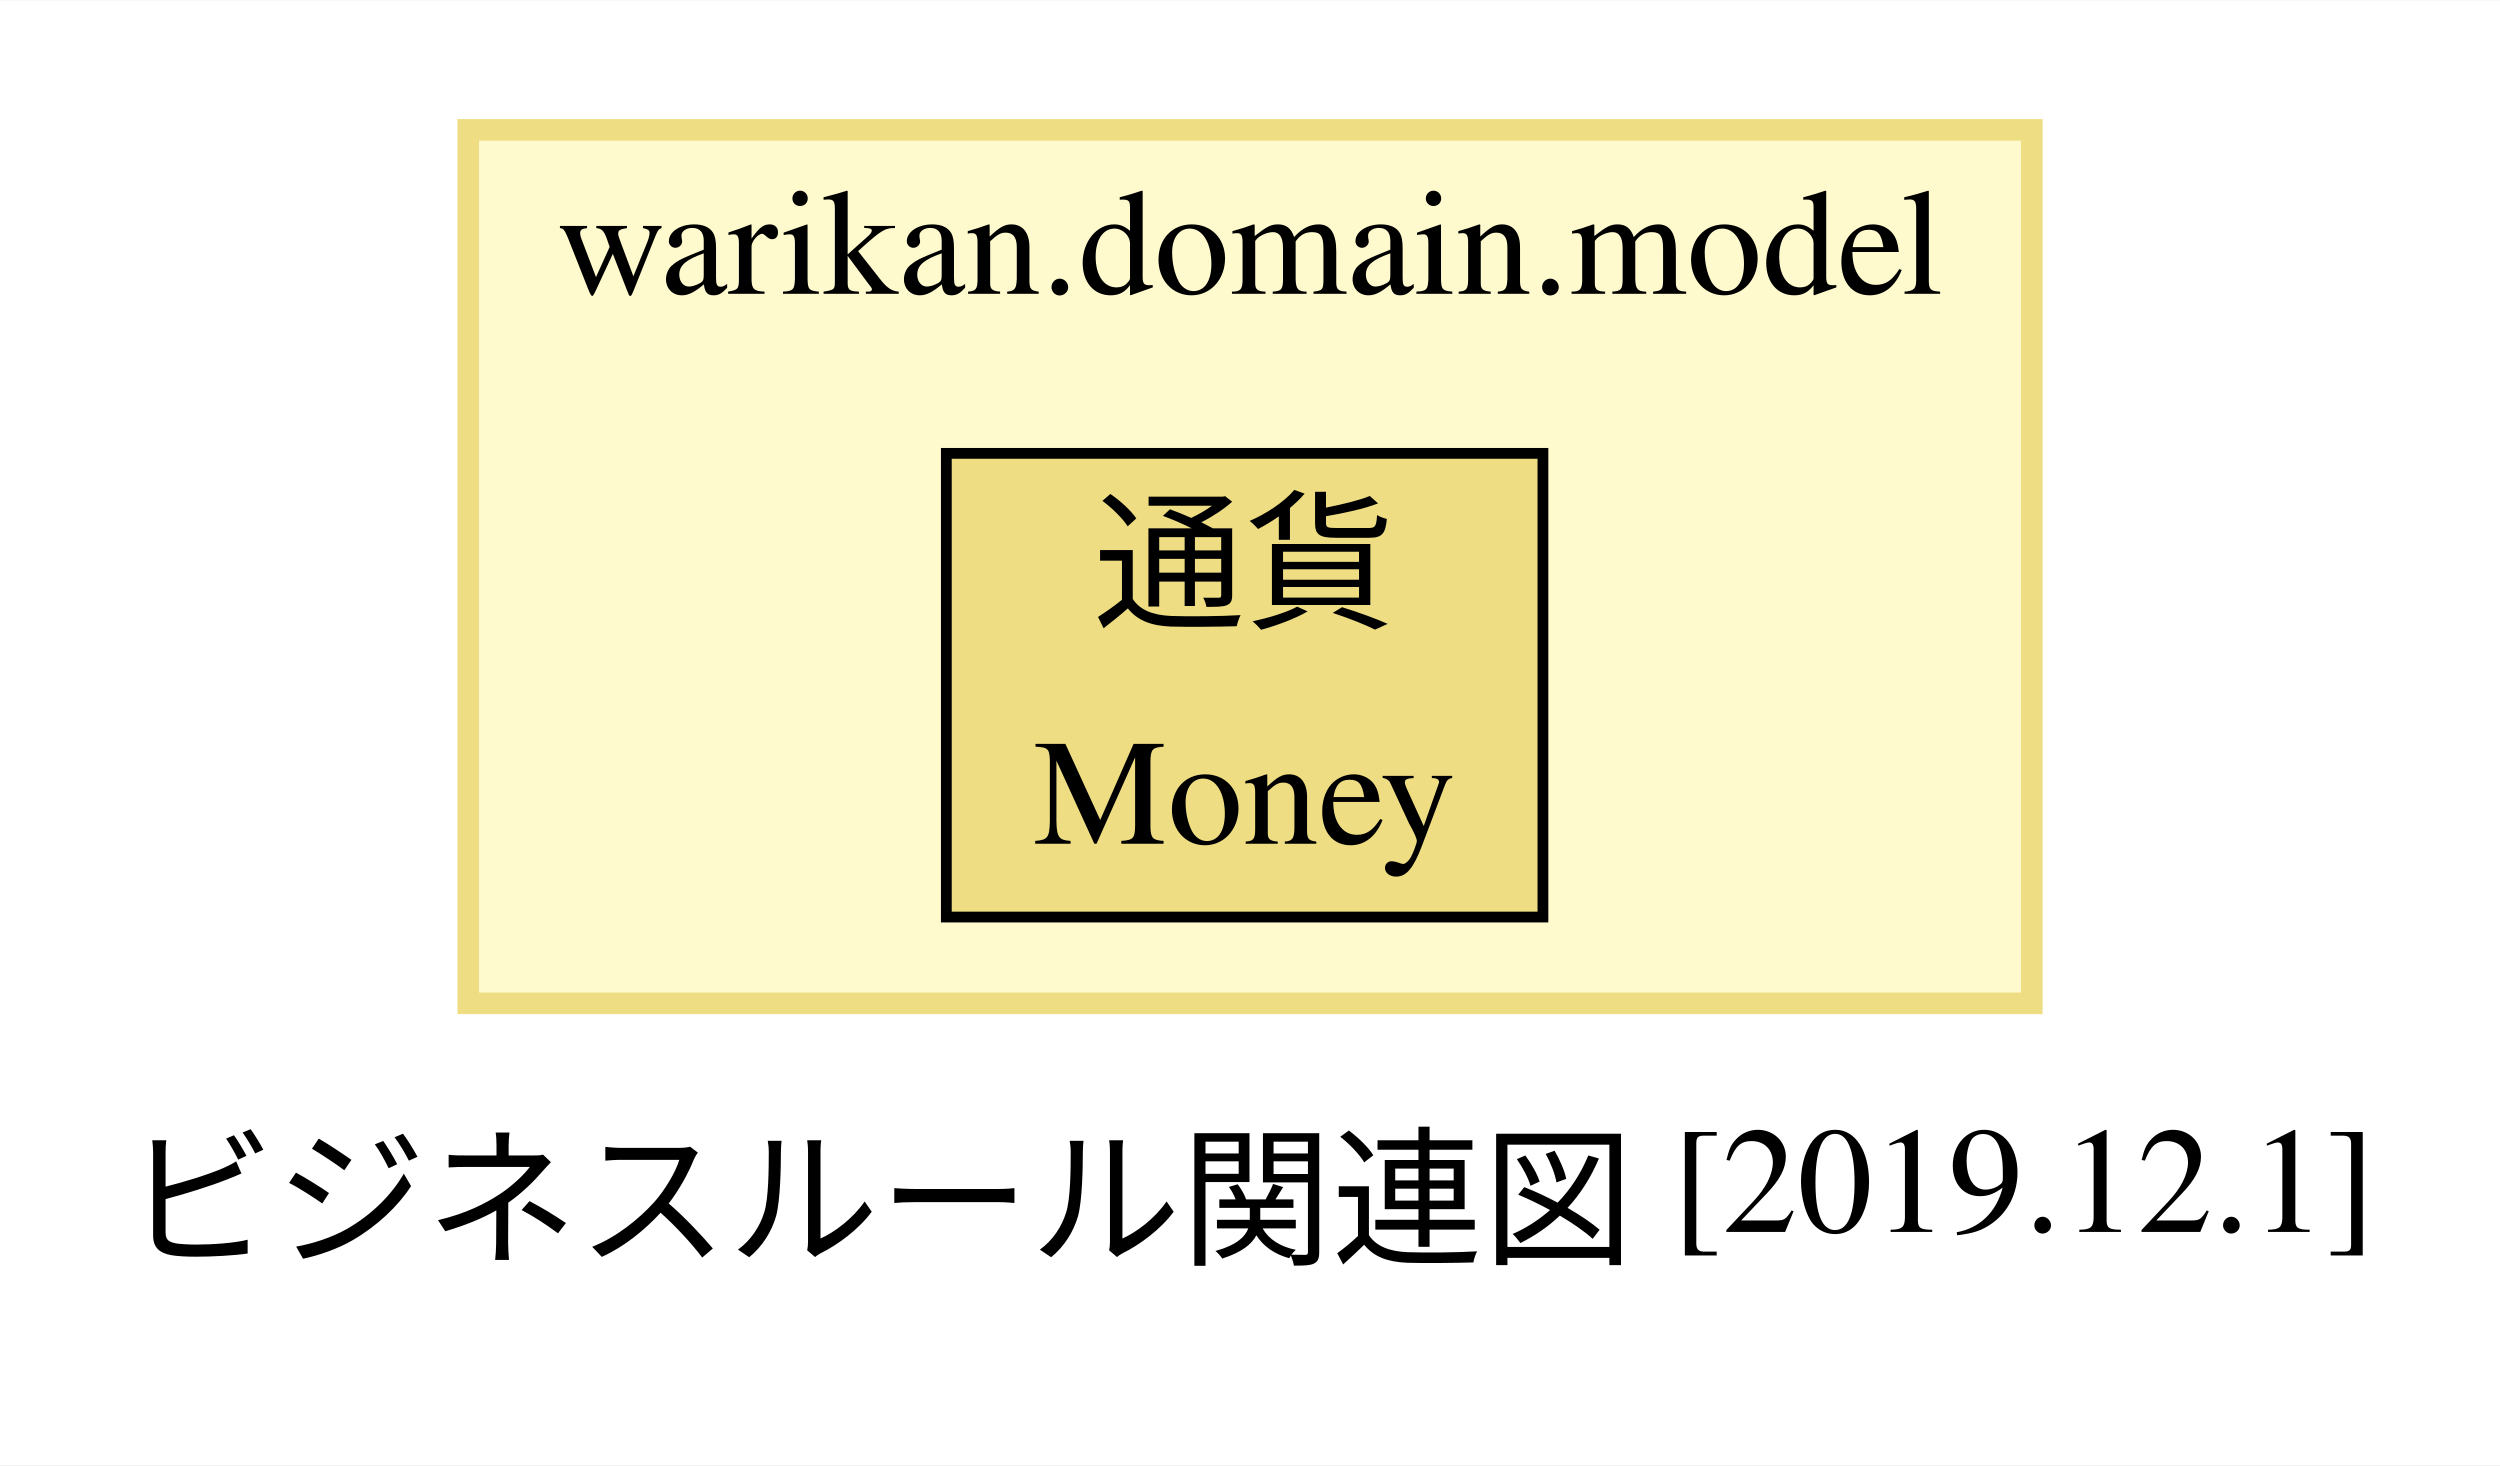
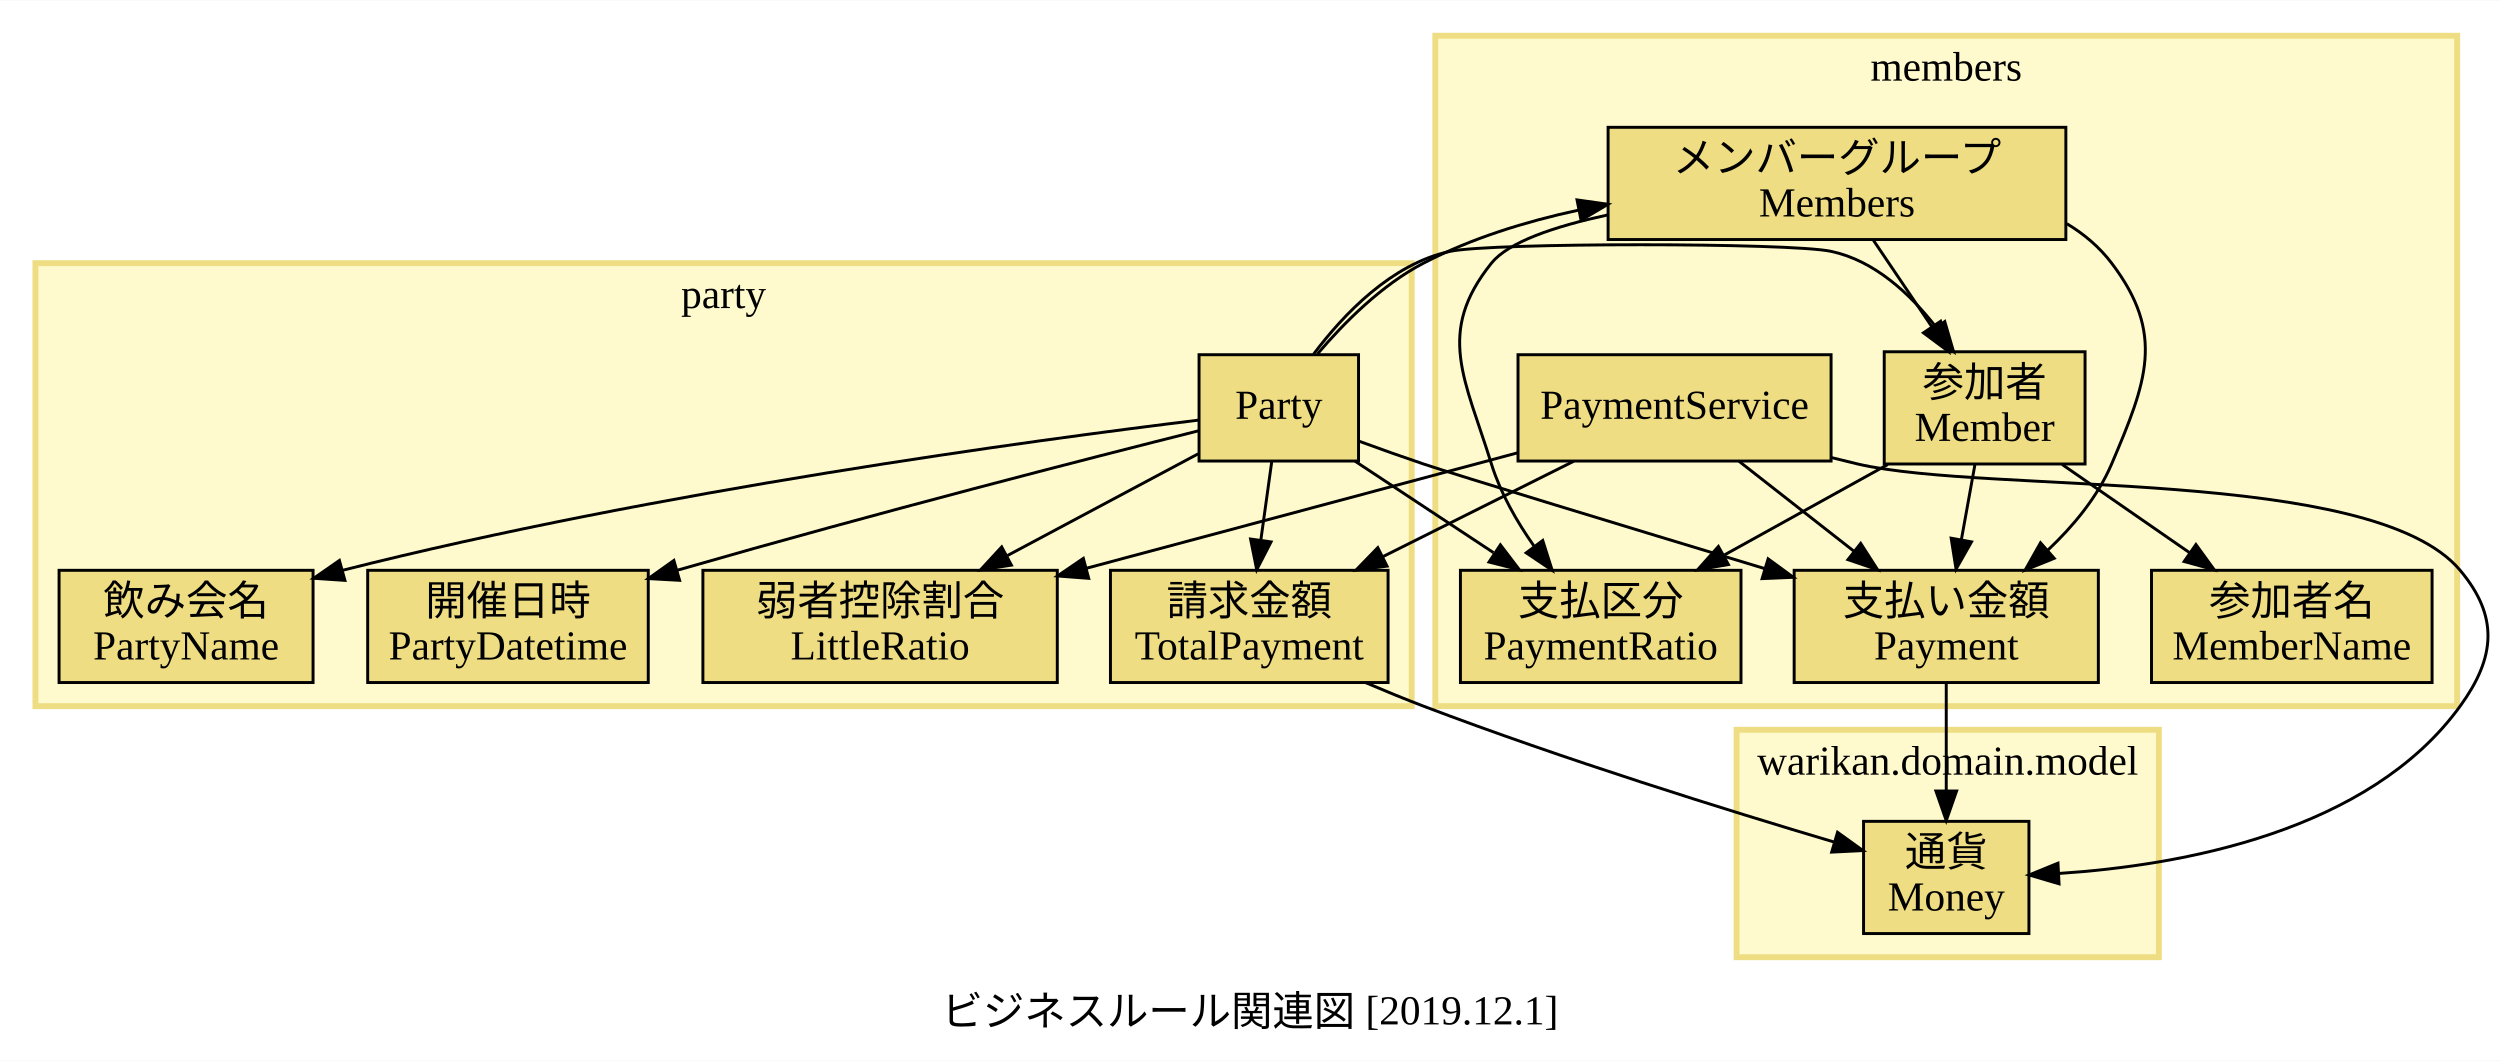
- <svg xmlns="http://www.w3.org/2000/svg" width="232px" height="136px" viewBox="0.00 0.00 231.84 135.82">
-   <g id="graph0" class="graph" transform=" rotate(0) translate(4 131.8201)">
-     <polygon fill="#ffffff" stroke="transparent" points="-4,4 -4,-131.82 227.844,-131.82 227.844,4 -4,4" />
-     <text text-anchor="middle" x="111.922" y="-15.62" font-family="Times,serif" font-size="14.00" fill="#000000">ビジネスルール関連図 [2019.12.1]</text>
+ <svg xmlns="http://www.w3.org/2000/svg" width="846px" height="359px" viewBox="0.00 0.00 846.50 359.00">
+   <g id="graph0" class="graph" transform=" rotate(0) translate(4 355)">
+     <polygon fill="white" stroke="transparent" points="-4,4 -4,-355 842.5,-355 842.5,4 -4,4" />
+     <text text-anchor="middle" x="419.25" y="-7.8" font-family="Times New Roman,serif" font-size="14.00">ビジネスルール関連図 [2019.12.1]</text>
+     <g id="clust2" class="cluster">
+       <polygon fill="lemonchiffon" stroke="#eedd82" stroke-width="2" points="584,-31 584,-108 727,-108 727,-31 584,-31" />
+       <text text-anchor="middle" x="655.5" y="-92.8" font-family="Times New Roman,serif" font-size="14.00">warikan.domain.model</text>
+     </g>
    <g id="clust1" class="cluster">
-       <polygon fill="#fffacd" stroke="#eedd82" stroke-width="2" points="39.422,-38.82 39.422,-119.82 184.422,-119.82 184.422,-38.82 39.422,-38.82" />
-       <text text-anchor="middle" x="111.922" y="-104.62" font-family="Times,serif" font-size="14.00" fill="#000000">warikan.domain.model</text>
+       <polygon fill="lemonchiffon" stroke="#eedd82" stroke-width="2" points="482,-116 482,-343 828,-343 828,-116 482,-116" />
+       <text text-anchor="middle" x="655" y="-327.8" font-family="Times New Roman,serif" font-size="14.00">members</text>
+     </g>
+     <g id="clust3" class="cluster">
+       <polygon fill="lemonchiffon" stroke="#eedd82" stroke-width="2" points="8,-116 8,-266 474,-266 474,-116 8,-116" />
+       <text text-anchor="middle" x="241" y="-250.8" font-family="Times New Roman,serif" font-size="14.00">party</text>
    </g>
    <g id="node1" class="node">
-       <polygon fill="#eedd82" stroke="#000000" points="139.085,-89.82 83.759,-89.82 83.759,-46.82 139.085,-46.82 139.085,-89.82" />
-       <text text-anchor="middle" x="111.422" y="-74.62" font-family="Times,serif" font-size="14.00" fill="#000000">通貨</text>
-       <text text-anchor="middle" x="111.422" y="-53.62" font-family="Times,serif" font-size="14.00" fill="#000000">Money</text>
+       <polygon fill="#eedd82" stroke="black" points="702,-236 634,-236 634,-198 702,-198 702,-236" />
+       <text text-anchor="middle" x="668" y="-220.8" font-family="Times New Roman,serif" font-size="14.00">参加者</text>
+       <text text-anchor="middle" x="668" y="-205.8" font-family="Times New Roman,serif" font-size="14.00">Member</text>
+     </g>
+     <g id="node2" class="node">
+       <polygon fill="#eedd82" stroke="black" points="819.5,-162 724.5,-162 724.5,-124 819.5,-124 819.5,-162" />
+       <text text-anchor="middle" x="772" y="-146.8" font-family="Times New Roman,serif" font-size="14.00">参加者名</text>
+       <text text-anchor="middle" x="772" y="-131.8" font-family="Times New Roman,serif" font-size="14.00">MemberName</text>
+     </g>
+     <g id="edge1" class="edge">
+       <path fill="none" stroke="black" d="M694.24,-197.83C707.3,-188.79 723.25,-177.75 737.3,-168.02" />
+       <polygon fill="black" stroke="black" points="739.54,-170.73 745.76,-162.16 735.55,-164.98 739.54,-170.73" />
+     </g>
+     <g id="node4" class="node">
+       <polygon fill="#eedd82" stroke="black" points="706.5,-162 603.5,-162 603.5,-124 706.5,-124 706.5,-162" />
+       <text text-anchor="middle" x="655" y="-146.8" font-family="Times New Roman,serif" font-size="14.00">支払い金額</text>
+       <text text-anchor="middle" x="655" y="-131.8" font-family="Times New Roman,serif" font-size="14.00">Payment</text>
+     </g>
+     <g id="edge2" class="edge">
+       <path fill="none" stroke="black" d="M664.72,-197.83C663.33,-190.13 661.68,-180.97 660.13,-172.42" />
+       <polygon fill="black" stroke="black" points="663.55,-171.63 658.32,-162.41 656.66,-172.88 663.55,-171.63" />
+     </g>
+     <g id="node5" class="node">
+       <polygon fill="#eedd82" stroke="black" points="585.5,-162 490.5,-162 490.5,-124 585.5,-124 585.5,-162" />
+       <text text-anchor="middle" x="538" y="-146.8" font-family="Times New Roman,serif" font-size="14.00">支払区分</text>
+       <text text-anchor="middle" x="538" y="-131.8" font-family="Times New Roman,serif" font-size="14.00">PaymentRatio</text>
+     </g>
+     <g id="edge3" class="edge">
+       <path fill="none" stroke="black" d="M635.2,-197.83C618.41,-188.54 597.8,-177.12 579.88,-167.2" />
+       <polygon fill="black" stroke="black" points="581.24,-163.95 570.79,-162.16 577.85,-170.07 581.24,-163.95" />
+     </g>
+     <g id="node3" class="node">
+       <polygon fill="#eedd82" stroke="black" points="695.5,-312 540.5,-312 540.5,-274 695.5,-274 695.5,-312" />
+       <text text-anchor="middle" x="618" y="-296.8" font-family="Times New Roman,serif" font-size="14.00">メンバーグループ</text>
+       <text text-anchor="middle" x="618" y="-281.8" font-family="Times New Roman,serif" font-size="14.00">Members</text>
+     </g>
+     <g id="edge4" class="edge">
+       <path fill="none" stroke="black" d="M630.36,-273.71C636.29,-264.93 643.52,-254.24 650.04,-244.58" />
+       <polygon fill="black" stroke="black" points="653.08,-246.33 655.78,-236.08 647.28,-242.41 653.08,-246.33" />
+     </g>
+     <g id="edge5" class="edge">
+       <path fill="none" stroke="black" d="M695.82,-279.37C701.64,-275.86 706.85,-271.48 711,-266 729.27,-241.92 722.82,-225.82 711,-198 706.3,-186.94 698.11,-177.05 689.42,-168.85" />
+       <polygon fill="black" stroke="black" points="691.55,-166.06 681.72,-162.09 686.92,-171.32 691.55,-166.06" />
+     </g>
+     <g id="edge6" class="edge">
+       <path fill="none" stroke="black" d="M540.37,-282.33C522.34,-278.45 506.73,-273.14 501,-266 482.09,-242.43 492.06,-226.87 501,-198 504.04,-188.17 509.56,-178.54 515.43,-170.19" />
+       <polygon fill="black" stroke="black" points="518.37,-172.11 521.57,-162.01 512.77,-167.91 518.37,-172.11" />
+     </g>
+     <g id="node7" class="node">
+       <polygon fill="#eedd82" stroke="black" points="683,-77 627,-77 627,-39 683,-39 683,-77" />
+       <text text-anchor="middle" x="655" y="-61.8" font-family="Times New Roman,serif" font-size="14.00">通貨</text>
+       <text text-anchor="middle" x="655" y="-46.8" font-family="Times New Roman,serif" font-size="14.00">Money</text>
+     </g>
+     <g id="edge7" class="edge">
+       <path fill="none" stroke="black" d="M655,-123.99C655,-113.3 655,-99.5 655,-87.37" />
+       <polygon fill="black" stroke="black" points="658.5,-87.26 655,-77.26 651.5,-87.26 658.5,-87.26" />
+     </g>
+     <g id="node6" class="node">
+       <polygon fill="#eedd82" stroke="black" points="616,-235 510,-235 510,-199 616,-199 616,-235" />
+       <text text-anchor="middle" x="563" y="-213.3" font-family="Times New Roman,serif" font-size="14.00">PaymentService</text>
+     </g>
+     <g id="edge9" class="edge">
+       <path fill="none" stroke="black" d="M584.8,-198.94C596.4,-189.86 610.86,-178.55 623.64,-168.54" />
+       <polygon fill="black" stroke="black" points="626.03,-171.12 631.75,-162.2 621.71,-165.61 626.03,-171.12" />
+     </g>
+     <g id="edge8" class="edge">
+       <path fill="none" stroke="black" d="M616,-200.2C619.04,-199.43 622.05,-198.69 625,-198 669.84,-187.57 799.41,-197.27 829,-162 842.14,-146.34 841,-132.55 829,-116 798.11,-73.38 734.38,-62.05 693.22,-59.36" />
+       <polygon fill="black" stroke="black" points="693.19,-55.85 683.02,-58.84 692.83,-62.84 693.19,-55.85" />
+     </g>
+     <g id="node8" class="node">
+       <polygon fill="#eedd82" stroke="black" points="354,-162 234,-162 234,-124 354,-124 354,-162" />
+       <text text-anchor="middle" x="294" y="-146.8" font-family="Times New Roman,serif" font-size="14.00">弱者控除割合</text>
+       <text text-anchor="middle" x="294" y="-131.8" font-family="Times New Roman,serif" font-size="14.00">LittleRatio</text>
+     </g>
+     <g id="edge10" class="edge">
+       <path fill="none" stroke="black" d="M509.85,-201.78C468.06,-190.59 409.47,-174.91 363.88,-162.7" />
+       <polygon fill="black" stroke="black" points="364.63,-159.28 354.07,-160.08 362.82,-166.04 364.63,-159.28" />
+     </g>
+     <g id="node12" class="node">
+       <polygon fill="#eedd82" stroke="black" points="466,-162 372,-162 372,-124 466,-124 466,-162" />
+       <text text-anchor="middle" x="419" y="-146.8" font-family="Times New Roman,serif" font-size="14.00">請求金額</text>
+       <text text-anchor="middle" x="419" y="-131.8" font-family="Times New Roman,serif" font-size="14.00">TotalPayment</text>
+     </g>
+     <g id="edge11" class="edge">
+       <path fill="none" stroke="black" d="M528.87,-198.94C509.53,-189.27 485.09,-177.04 464.17,-166.59" />
+       <polygon fill="black" stroke="black" points="465.65,-163.41 455.14,-162.07 462.52,-169.67 465.65,-163.41" />
+     </g>
+     <g id="node9" class="node">
+       <polygon fill="#eedd82" stroke="black" points="456,-235 402,-235 402,-199 456,-199 456,-235" />
+       <text text-anchor="middle" x="429" y="-213.3" font-family="Times New Roman,serif" font-size="14.00">Party</text>
+     </g>
+     <g id="edge12" class="edge">
+       <path fill="none" stroke="black" d="M440.71,-235.1C450.95,-248.75 467.25,-265.81 487,-270 501.02,-272.98 601.98,-272.98 616,-270 630.71,-266.88 642.82,-255.59 651.63,-244.23" />
+       <polygon fill="black" stroke="black" points="654.5,-246.24 657.46,-236.06 648.8,-242.17 654.5,-246.24" />
+     </g>
+     <g id="edge13" class="edge">
+       <path fill="none" stroke="black" d="M442.13,-235.3C451.08,-245.83 463.84,-258.64 478,-266 494.1,-274.37 512.48,-280.08 530.51,-283.96" />
+       <polygon fill="black" stroke="black" points="529.98,-287.42 540.47,-285.94 531.34,-280.56 529.98,-287.42" />
+     </g>
+     <g id="edge14" class="edge">
+       <path fill="none" stroke="black" d="M456.12,-205.73C463.21,-203.13 470.87,-200.4 478,-198 489.3,-194.2 547.01,-176.65 593.51,-162.58" />
+       <polygon fill="black" stroke="black" points="594.68,-165.88 603.24,-159.63 592.65,-159.18 594.68,-165.88" />
+     </g>
+     <g id="edge15" class="edge">
+       <path fill="none" stroke="black" d="M454.83,-198.94C468.83,-189.69 486.36,-178.11 501.71,-167.97" />
+       <polygon fill="black" stroke="black" points="504.03,-170.63 510.45,-162.2 500.18,-164.79 504.03,-170.63" />
+     </g>
+     <g id="edge16" class="edge">
+       <path fill="none" stroke="black" d="M401.68,-201.43C383.07,-191.51 358.06,-178.17 336.83,-166.84" />
+       <polygon fill="black" stroke="black" points="338.46,-163.75 327.99,-162.13 335.17,-169.92 338.46,-163.75" />
+     </g>
+     <g id="node10" class="node">
+       <polygon fill="#eedd82" stroke="black" points="215.5,-162 120.5,-162 120.5,-124 215.5,-124 215.5,-162" />
+       <text text-anchor="middle" x="168" y="-146.8" font-family="Times New Roman,serif" font-size="14.00">開催日時</text>
+       <text text-anchor="middle" x="168" y="-131.8" font-family="Times New Roman,serif" font-size="14.00">PartyDatetime</text>
+     </g>
+     <g id="edge17" class="edge">
+       <path fill="none" stroke="black" d="M401.83,-209.24C364.39,-199.83 294.62,-181.97 225.31,-162.02" />
+       <polygon fill="black" stroke="black" points="226.11,-158.61 215.53,-159.2 224.17,-165.34 226.11,-158.61" />
+     </g>
+     <g id="node11" class="node">
+       <polygon fill="#eedd82" stroke="black" points="102,-162 16,-162 16,-124 102,-124 102,-162" />
+       <text text-anchor="middle" x="59" y="-146.8" font-family="Times New Roman,serif" font-size="14.00">飲み会名</text>
+       <text text-anchor="middle" x="59" y="-131.8" font-family="Times New Roman,serif" font-size="14.00">PartyName</text>
+     </g>
+     <g id="edge18" class="edge">
+       <path fill="none" stroke="black" d="M401.98,-212.87C346.88,-206.16 217.8,-188.8 112,-162 111.9,-161.97 111.8,-161.95 111.7,-161.92" />
+       <polygon fill="black" stroke="black" points="112.79,-158.59 102.22,-159.3 110.92,-165.34 112.79,-158.59" />
+     </g>
+     <g id="edge19" class="edge">
+       <path fill="none" stroke="black" d="M426.63,-198.94C425.53,-190.99 424.18,-181.31 422.93,-172.31" />
+       <polygon fill="black" stroke="black" points="426.37,-171.62 421.53,-162.2 419.44,-172.59 426.37,-171.62" />
+     </g>
+     <g id="edge20" class="edge">
+       <path fill="none" stroke="black" d="M458.44,-123.95C464.93,-121.17 471.62,-118.43 478,-116 525.3,-98.02 581.05,-80.68 617.15,-69.95" />
+       <polygon fill="black" stroke="black" points="618.19,-73.29 626.79,-67.1 616.21,-66.58 618.19,-73.29" />
    </g>
  </g>
</svg>
